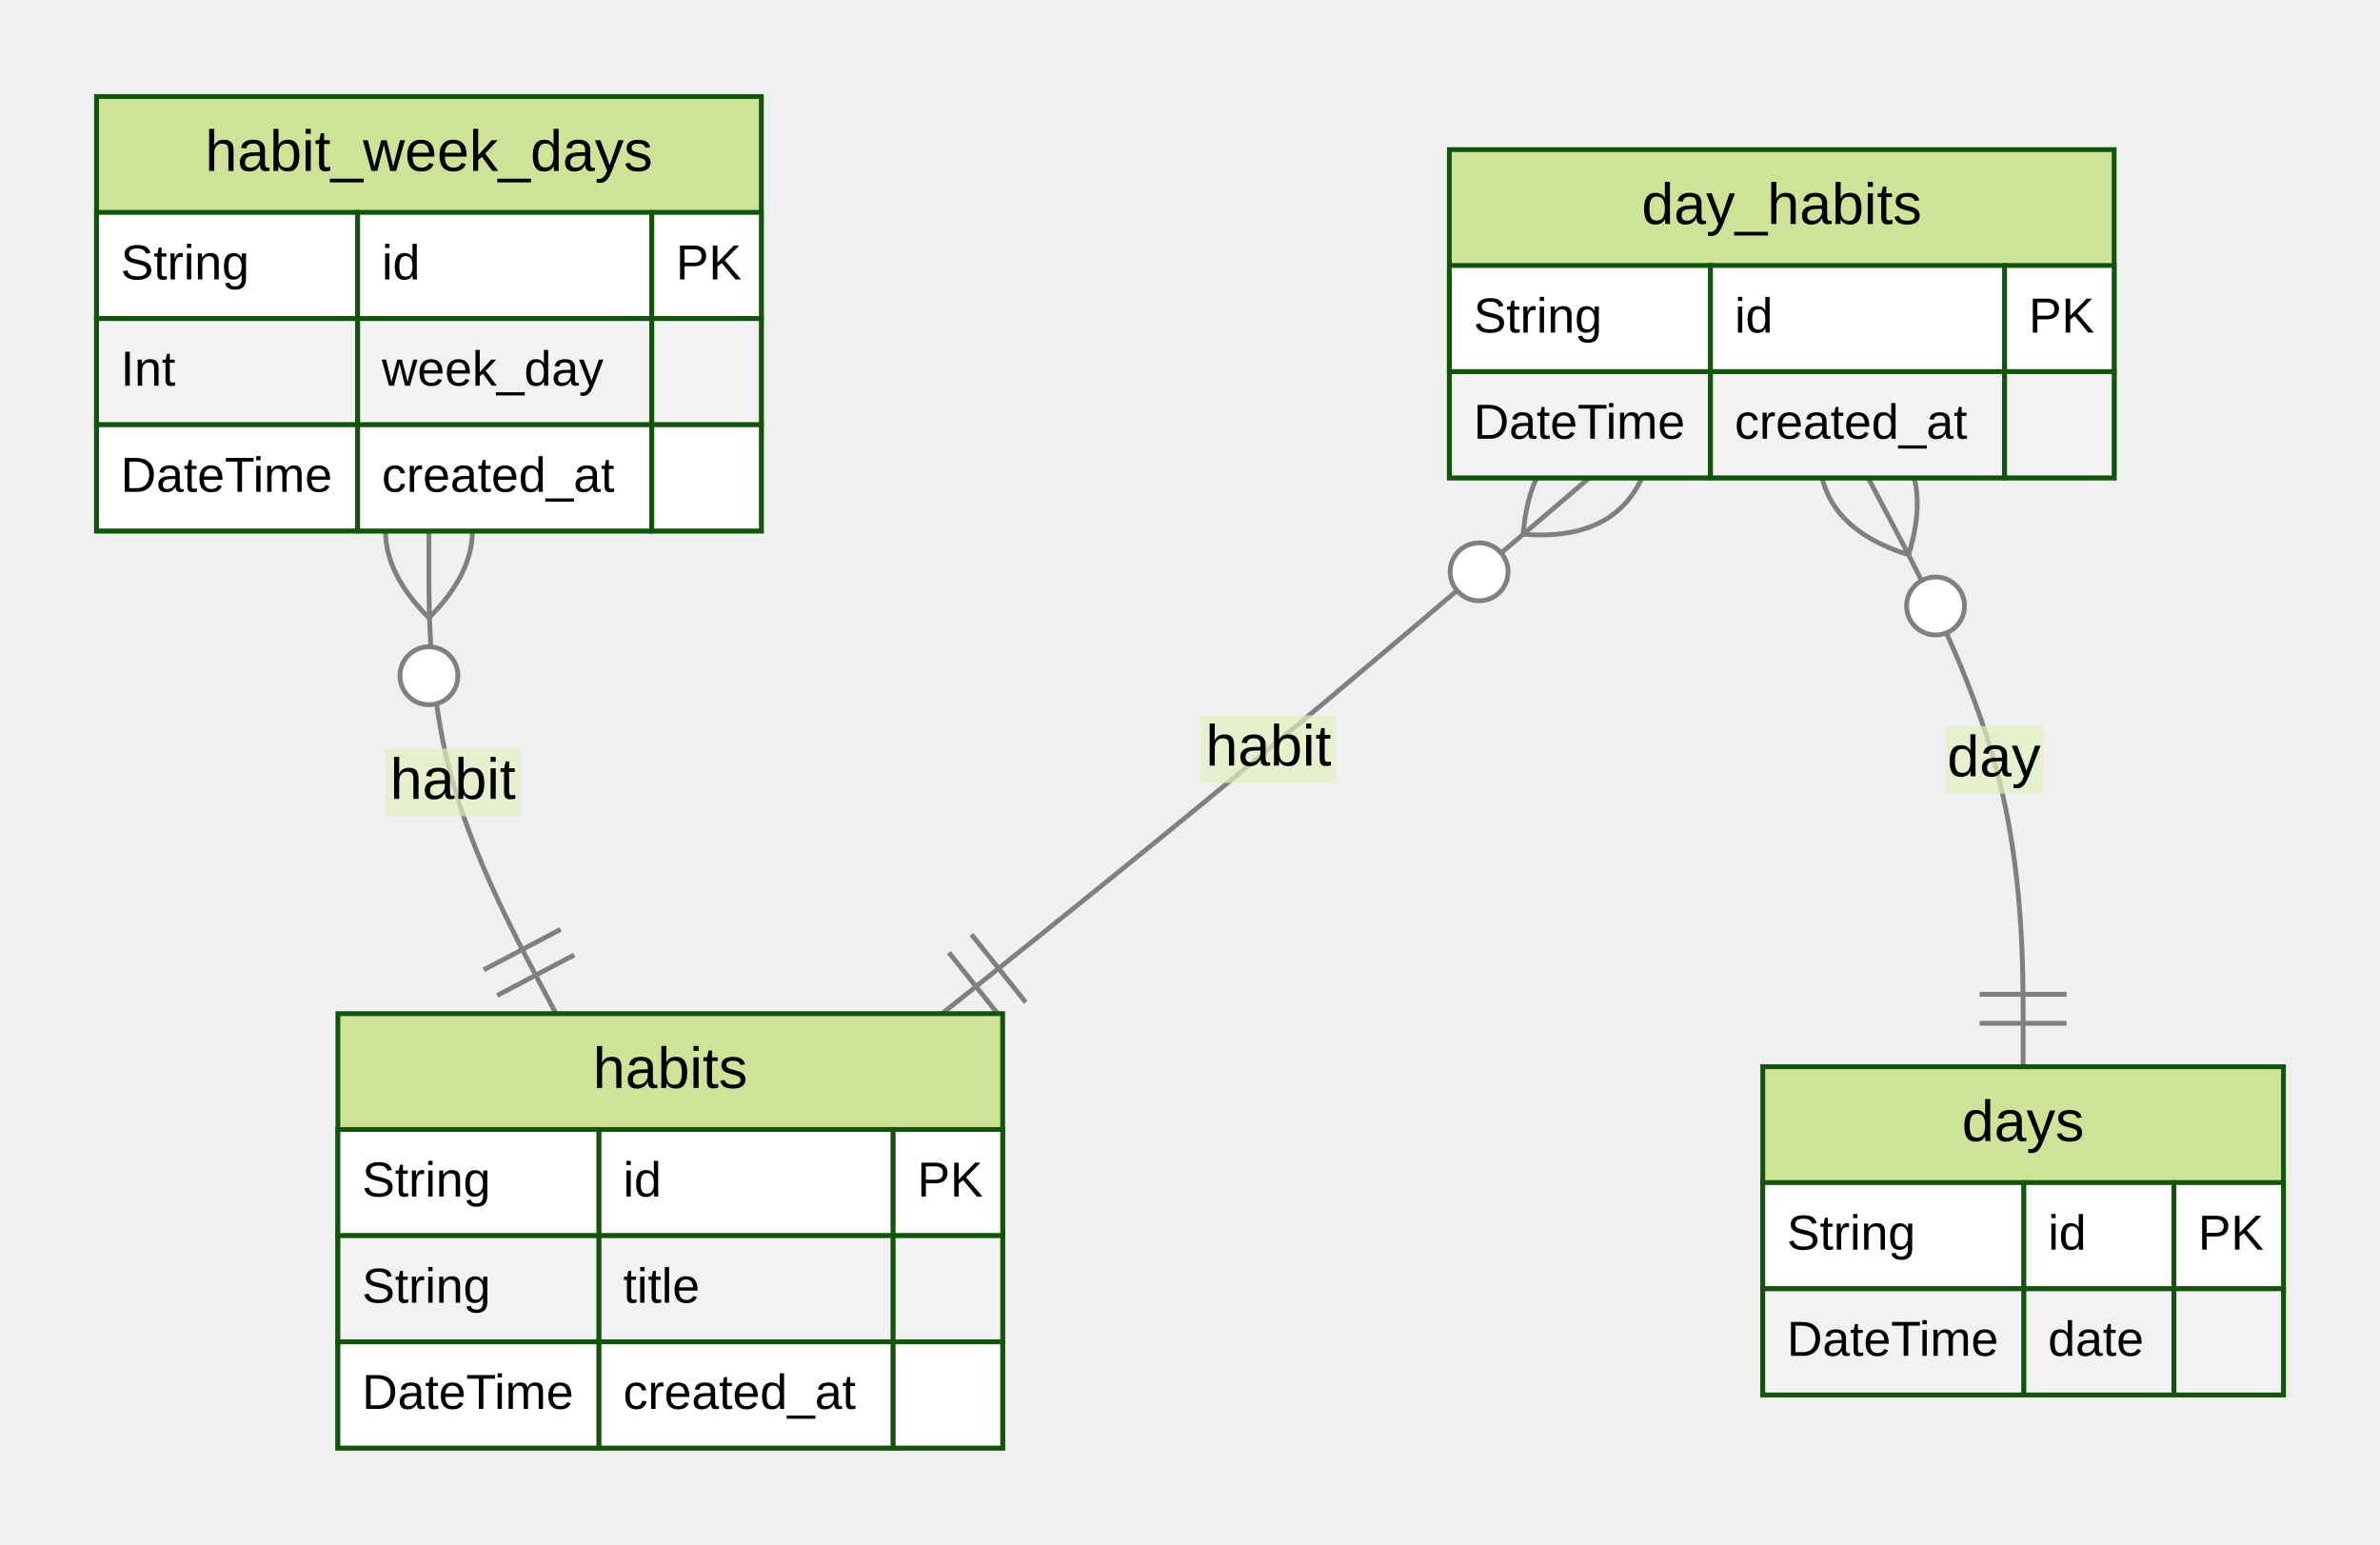
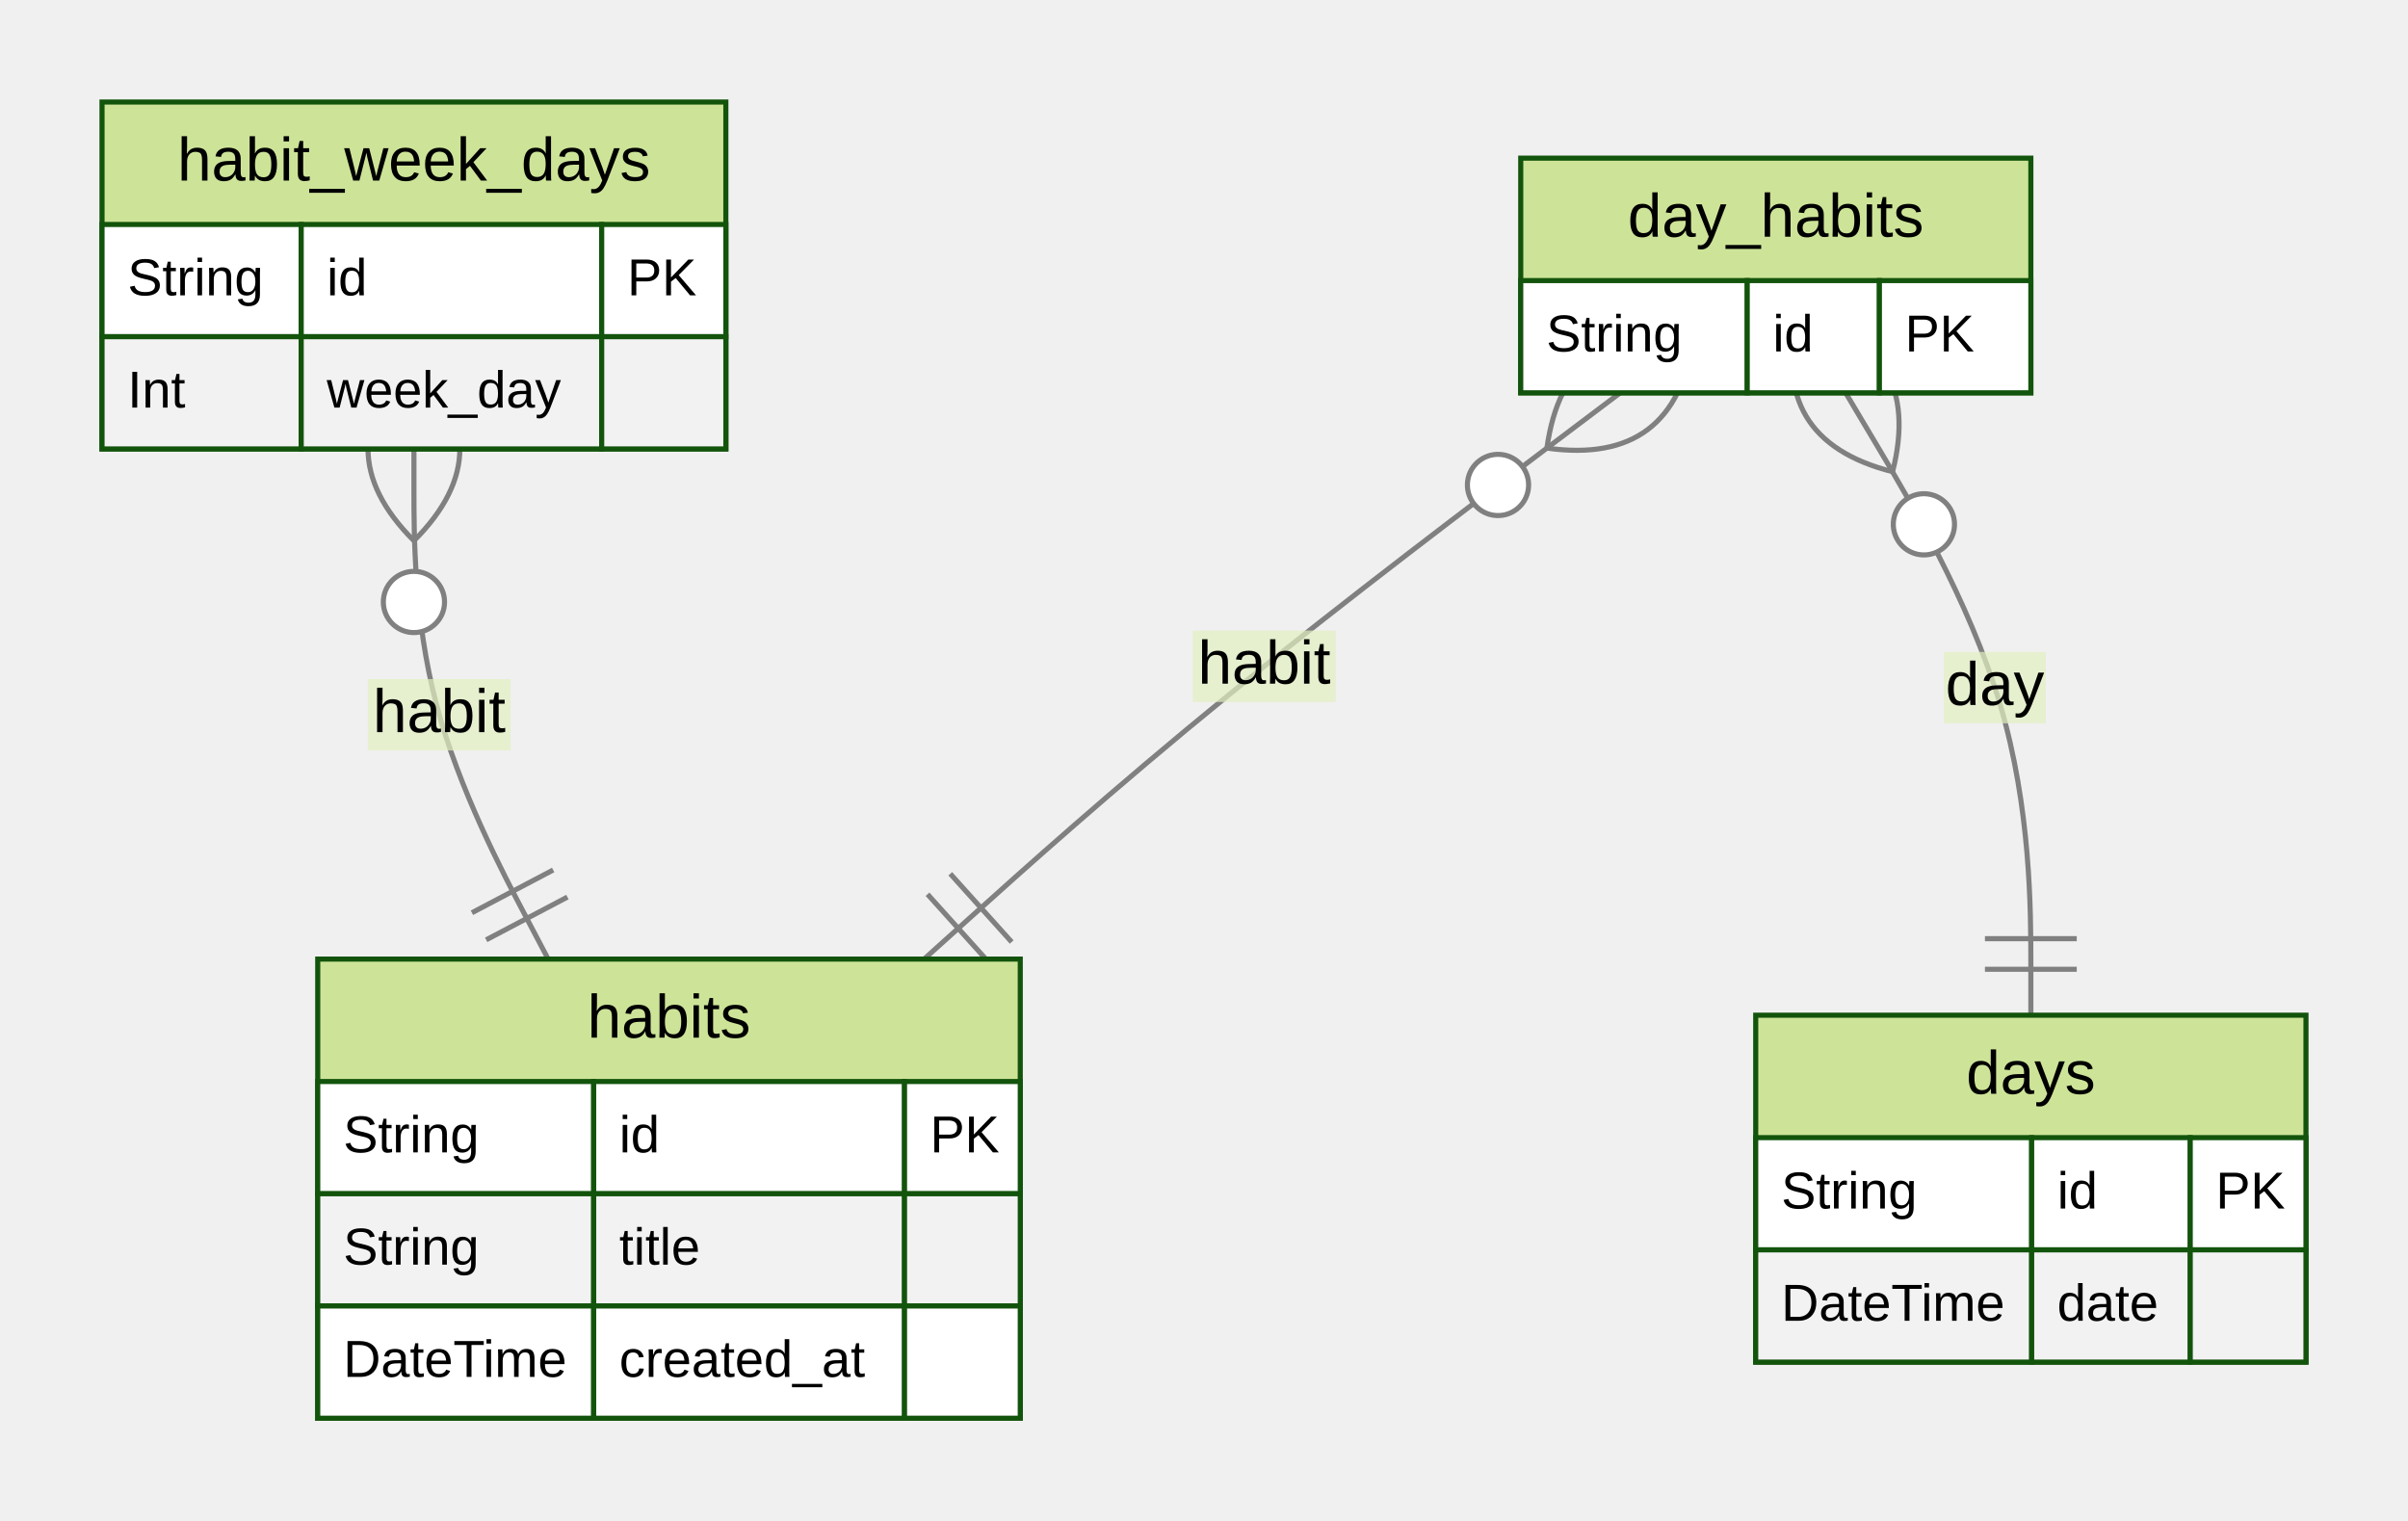
- <svg xmlns="http://www.w3.org/2000/svg" aria-roledescription="er" viewBox="0 0 493.049 320" style="max-width: 493.049px; background-color: white;" width="100%" id="mermaid-0">
+ <svg xmlns="http://www.w3.org/2000/svg" aria-roledescription="er" viewBox="0 0 472.051 298" style="max-width: 472.051px; background-color: white;" width="100%" id="mermaid-0">
  <style>#mermaid-0{font-family:"trebuchet ms",verdana,arial,sans-serif;font-size:16px;fill:#000000;}#mermaid-0 .error-icon{fill:#552222;}#mermaid-0 .error-text{fill:#552222;stroke:#552222;}#mermaid-0 .edge-thickness-normal{stroke-width:2px;}#mermaid-0 .edge-thickness-thick{stroke-width:3.5px;}#mermaid-0 .edge-pattern-solid{stroke-dasharray:0;}#mermaid-0 .edge-pattern-dashed{stroke-dasharray:3;}#mermaid-0 .edge-pattern-dotted{stroke-dasharray:2;}#mermaid-0 .marker{fill:#000000;stroke:#000000;}#mermaid-0 .marker.cross{stroke:#000000;}#mermaid-0 svg{font-family:"trebuchet ms",verdana,arial,sans-serif;font-size:16px;}#mermaid-0 .entityBox{fill:#cde498;stroke:#13540c;}#mermaid-0 .attributeBoxOdd{fill:#ffffff;stroke:#13540c;}#mermaid-0 .attributeBoxEven{fill:#f2f2f2;stroke:#13540c;}#mermaid-0 .relationshipLabelBox{fill:hsl(78.158, 58.462%, 84.51%);opacity:0.7;background-color:hsl(78.158, 58.462%, 84.51%);}#mermaid-0 .relationshipLabelBox rect{opacity:0.5;}#mermaid-0 .relationshipLine{stroke:#000000;}#mermaid-0 .entityTitleText{text-anchor:middle;font-size:18px;fill:#000000;}#mermaid-0 :root{--mermaid-font-family:"trebuchet ms",verdana,arial,sans-serif;}</style>
  <g />
  <defs>
    <marker orient="auto" markerHeight="18" markerWidth="18" refY="9" refX="0" id="ONLY_ONE_START">
      <path d="M9,0 L9,18 M15,0 L15,18" fill="none" stroke="gray" />
    </marker>
  </defs>
  <defs>
    <marker orient="auto" markerHeight="18" markerWidth="18" refY="9" refX="18" id="ONLY_ONE_END">
      <path d="M3,0 L3,18 M9,0 L9,18" fill="none" stroke="gray" />
    </marker>
  </defs>
  <defs>
    <marker orient="auto" markerHeight="18" markerWidth="30" refY="9" refX="0" id="ZERO_OR_ONE_START">
      <circle r="6" cy="9" cx="21" fill="white" stroke="gray" />
      <path d="M9,0 L9,18" fill="none" stroke="gray" />
    </marker>
  </defs>
  <defs>
    <marker orient="auto" markerHeight="18" markerWidth="30" refY="9" refX="30" id="ZERO_OR_ONE_END">
      <circle r="6" cy="9" cx="9" fill="white" stroke="gray" />
      <path d="M21,0 L21,18" fill="none" stroke="gray" />
    </marker>
  </defs>
  <defs>
    <marker orient="auto" markerHeight="36" markerWidth="45" refY="18" refX="18" id="ONE_OR_MORE_START">
      <path d="M0,18 Q 18,0 36,18 Q 18,36 0,18 M42,9 L42,27" fill="none" stroke="gray" />
    </marker>
  </defs>
  <defs>
    <marker orient="auto" markerHeight="36" markerWidth="45" refY="18" refX="27" id="ONE_OR_MORE_END">
      <path d="M3,9 L3,27 M9,18 Q27,0 45,18 Q27,36 9,18" fill="none" stroke="gray" />
    </marker>
  </defs>
  <defs>
    <marker orient="auto" markerHeight="36" markerWidth="57" refY="18" refX="18" id="ZERO_OR_MORE_START">
      <circle r="6" cy="18" cx="48" fill="white" stroke="gray" />
      <path d="M0,18 Q18,0 36,18 Q18,36 0,18" fill="none" stroke="gray" />
    </marker>
  </defs>
  <defs>
    <marker orient="auto" markerHeight="36" markerWidth="57" refY="18" refX="39" id="ZERO_OR_MORE_END">
      <circle r="6" cy="18" cx="9" fill="white" stroke="gray" />
      <path d="M21,18 Q39,0 57,18 Q39,36 21,18" fill="none" stroke="gray" />
    </marker>
  </defs>
-   <path style="stroke: gray; fill: none;" marker-start="url(#ZERO_OR_MORE_START)" marker-end="url(#ONLY_ONE_END)" d="M88.859,110L88.859,118.333C88.859,126.667,88.859,143.333,93.245,160C97.631,176.667,106.403,193.333,110.789,201.667L115.175,210" class="er relationshipLine" />
-   <path style="stroke: gray; fill: none;" marker-start="url(#ZERO_OR_MORE_START)" marker-end="url(#ONLY_ONE_END)" d="M387.01,99L392.36,109.167C397.711,119.333,408.413,139.667,413.764,160C419.115,180.333,419.115,200.667,419.115,210.833L419.115,221" class="er relationshipLine" />
-   <path style="stroke: gray; fill: none;" marker-start="url(#ZERO_OR_MORE_START)" marker-end="url(#ONLY_ONE_END)" d="M329.246,99L317.325,109.167C305.404,119.333,281.561,139.667,259.213,158.167C236.866,176.667,216.013,193.333,205.587,201.667L195.161,210" class="er relationshipLine" />
-   <g transform="translate(70,210 )" id="entity-habits-98920fd1-6592-46d8-b15c-f83fca53fb99">
+   <path style="stroke: gray; fill: none;" marker-start="url(#ZERO_OR_MORE_START)" marker-end="url(#ONLY_ONE_END)" d="M81.146,88L81.146,96.333C81.146,104.667,81.146,121.333,85.532,138C89.918,154.667,98.69,171.333,103.076,179.667L107.462,188" class="er relationshipLine" />
+   <path style="stroke: gray; fill: none;" marker-start="url(#ZERO_OR_MORE_START)" marker-end="url(#ONLY_ONE_END)" d="M361.807,77L367.859,87.167C373.91,97.333,386.013,117.667,392.065,138C398.116,158.333,398.116,178.667,398.116,188.833L398.116,199" class="er relationshipLine" />
+   <path style="stroke: gray; fill: none;" marker-start="url(#ZERO_OR_MORE_START)" marker-end="url(#ONLY_ONE_END)" d="M317.615,77L304.132,87.167C290.65,97.333,263.685,117.667,240.941,136.167C218.198,154.667,199.676,171.333,190.416,179.667L181.155,188" class="er relationshipLine" />
+   <g transform="translate(62.28748,188 )" id="entity-habits-0305e841-3b98-4dd3-89e6-16fc87895921">
    <rect height="90" width="137.718" y="0" x="0" class="er entityBox" />
-     <text style="dominant-baseline: middle; text-anchor: middle; font-size: 12px;" transform="translate(68.85901,12)" y="0" x="0" id="text-entity-habits-98920fd1-6592-46d8-b15c-f83fca53fb99" class="er entityLabel">habits</text>
+     <text style="dominant-baseline: middle; text-anchor: middle; font-size: 12px;" transform="translate(68.85901,12)" y="0" x="0" id="text-entity-habits-0305e841-3b98-4dd3-89e6-16fc87895921" class="er entityLabel">habits</text>
    <rect height="22" width="54.096" y="24" x="0" class="er attributeBoxOdd" />
-     <text style="dominant-baseline: middle; font-size: 10.2px;" transform="translate(5,35)" y="0" x="0" id="text-entity-habits-98920fd1-6592-46d8-b15c-f83fca53fb99-attr-1-type" class="er entityLabel">String</text>
+     <text style="dominant-baseline: middle; font-size: 10.2px;" transform="translate(5,35)" y="0" x="0" id="text-entity-habits-0305e841-3b98-4dd3-89e6-16fc87895921-attr-1-type" class="er entityLabel">String</text>
    <rect height="22" width="60.935" y="24" x="54.096" class="er attributeBoxOdd" />
-     <text style="dominant-baseline: middle; font-size: 10.2px;" transform="translate(59.09555,35)" y="0" x="0" id="text-entity-habits-98920fd1-6592-46d8-b15c-f83fca53fb99-attr-1-name" class="er entityLabel">id</text>
+     <text style="dominant-baseline: middle; font-size: 10.2px;" transform="translate(59.09555,35)" y="0" x="0" id="text-entity-habits-0305e841-3b98-4dd3-89e6-16fc87895921-attr-1-name" class="er entityLabel">id</text>
    <rect height="22" width="22.688" y="24" x="115.03" class="er attributeBoxOdd" />
-     <text style="dominant-baseline: middle; font-size: 10.2px;" transform="translate(120.0303,35)" y="0" x="0" id="text-entity-habits-98920fd1-6592-46d8-b15c-f83fca53fb99-attr-1-key" class="er entityLabel">PK</text>
+     <text style="dominant-baseline: middle; font-size: 10.2px;" transform="translate(120.0303,35)" y="0" x="0" id="text-entity-habits-0305e841-3b98-4dd3-89e6-16fc87895921-attr-1-key" class="er entityLabel">PK</text>
    <rect height="22" width="54.096" y="46" x="0" class="er attributeBoxEven" />
-     <text style="dominant-baseline: middle; font-size: 10.2px;" transform="translate(5,57)" y="0" x="0" id="text-entity-habits-98920fd1-6592-46d8-b15c-f83fca53fb99-attr-2-type" class="er entityLabel">String</text>
+     <text style="dominant-baseline: middle; font-size: 10.2px;" transform="translate(5,57)" y="0" x="0" id="text-entity-habits-0305e841-3b98-4dd3-89e6-16fc87895921-attr-2-type" class="er entityLabel">String</text>
    <rect height="22" width="60.935" y="46" x="54.096" class="er attributeBoxEven" />
-     <text style="dominant-baseline: middle; font-size: 10.2px;" transform="translate(59.09555,57)" y="0" x="0" id="text-entity-habits-98920fd1-6592-46d8-b15c-f83fca53fb99-attr-2-name" class="er entityLabel">title</text>
+     <text style="dominant-baseline: middle; font-size: 10.2px;" transform="translate(59.09555,57)" y="0" x="0" id="text-entity-habits-0305e841-3b98-4dd3-89e6-16fc87895921-attr-2-name" class="er entityLabel">title</text>
    <rect height="22" width="22.688" y="46" x="115.03" class="er attributeBoxEven" />
-     <text style="dominant-baseline: middle; font-size: 10.2px;" transform="translate(120.0303,57)" y="0" x="0" id="text-entity-habits-98920fd1-6592-46d8-b15c-f83fca53fb99-attr-2-key" class="er entityLabel" />
+     <text style="dominant-baseline: middle; font-size: 10.2px;" transform="translate(120.0303,57)" y="0" x="0" id="text-entity-habits-0305e841-3b98-4dd3-89e6-16fc87895921-attr-2-key" class="er entityLabel" />
    <rect height="22" width="54.096" y="68" x="0" class="er attributeBoxOdd" />
-     <text style="dominant-baseline: middle; font-size: 10.2px;" transform="translate(5,79)" y="0" x="0" id="text-entity-habits-98920fd1-6592-46d8-b15c-f83fca53fb99-attr-3-type" class="er entityLabel">DateTime</text>
+     <text style="dominant-baseline: middle; font-size: 10.2px;" transform="translate(5,79)" y="0" x="0" id="text-entity-habits-0305e841-3b98-4dd3-89e6-16fc87895921-attr-3-type" class="er entityLabel">DateTime</text>
    <rect height="22" width="60.935" y="68" x="54.096" class="er attributeBoxOdd" />
-     <text style="dominant-baseline: middle; font-size: 10.2px;" transform="translate(59.09555,79)" y="0" x="0" id="text-entity-habits-98920fd1-6592-46d8-b15c-f83fca53fb99-attr-3-name" class="er entityLabel">created_at</text>
+     <text style="dominant-baseline: middle; font-size: 10.2px;" transform="translate(59.09555,79)" y="0" x="0" id="text-entity-habits-0305e841-3b98-4dd3-89e6-16fc87895921-attr-3-name" class="er entityLabel">created_at</text>
    <rect height="22" width="22.688" y="68" x="115.03" class="er attributeBoxOdd" />
-     <text style="dominant-baseline: middle; font-size: 10.2px;" transform="translate(120.0303,79)" y="0" x="0" id="text-entity-habits-98920fd1-6592-46d8-b15c-f83fca53fb99-attr-3-key" class="er entityLabel" />
+     <text style="dominant-baseline: middle; font-size: 10.2px;" transform="translate(120.0303,79)" y="0" x="0" id="text-entity-habits-0305e841-3b98-4dd3-89e6-16fc87895921-attr-3-key" class="er entityLabel" />
  </g>
-   <g transform="translate(20,20 )" id="entity-habitweekdays-a8bdf2c1-8845-44ee-83c0-e6cb22078919">
-     <rect height="90" width="137.718" y="0" x="0" class="er entityBox" />
-     <text style="dominant-baseline: middle; text-anchor: middle; font-size: 12px;" transform="translate(68.85901,12)" y="0" x="0" id="text-entity-habitweekdays-a8bdf2c1-8845-44ee-83c0-e6cb22078919" class="er entityLabel">habit_week_days</text>
+   <g transform="translate(20,20 )" id="entity-habitweekdays-d02fc30e-5b61-41a9-86e1-61339bfc394e">
+     <rect height="68" width="122.293" y="0" x="0" class="er entityBox" />
+     <text style="dominant-baseline: middle; text-anchor: middle; font-size: 12px;" transform="translate(61.14648,12)" y="0" x="0" id="text-entity-habitweekdays-d02fc30e-5b61-41a9-86e1-61339bfc394e" class="er entityLabel">habit_week_days</text>
+     <rect height="22" width="39.048" y="24" x="0" class="er attributeBoxOdd" />
+     <text style="dominant-baseline: middle; font-size: 10.2px;" transform="translate(5,35)" y="0" x="0" id="text-entity-habitweekdays-d02fc30e-5b61-41a9-86e1-61339bfc394e-attr-1-type" class="er entityLabel">String</text>
+     <rect height="22" width="58.904" y="24" x="39.048" class="er attributeBoxOdd" />
+     <text style="dominant-baseline: middle; font-size: 10.2px;" transform="translate(44.04844,35)" y="0" x="0" id="text-entity-habitweekdays-d02fc30e-5b61-41a9-86e1-61339bfc394e-attr-1-name" class="er entityLabel">id</text>
+     <rect height="22" width="24.34" y="24" x="97.953" class="er attributeBoxOdd" />
+     <text style="dominant-baseline: middle; font-size: 10.2px;" transform="translate(102.9529,35)" y="0" x="0" id="text-entity-habitweekdays-d02fc30e-5b61-41a9-86e1-61339bfc394e-attr-1-key" class="er entityLabel">PK</text>
+     <rect height="22" width="39.048" y="46" x="0" class="er attributeBoxEven" />
+     <text style="dominant-baseline: middle; font-size: 10.2px;" transform="translate(5,57)" y="0" x="0" id="text-entity-habitweekdays-d02fc30e-5b61-41a9-86e1-61339bfc394e-attr-2-type" class="er entityLabel">Int</text>
+     <rect height="22" width="58.904" y="46" x="39.048" class="er attributeBoxEven" />
+     <text style="dominant-baseline: middle; font-size: 10.2px;" transform="translate(44.04844,57)" y="0" x="0" id="text-entity-habitweekdays-d02fc30e-5b61-41a9-86e1-61339bfc394e-attr-2-name" class="er entityLabel">week_day</text>
+     <rect height="22" width="24.34" y="46" x="97.953" class="er attributeBoxEven" />
+     <text style="dominant-baseline: middle; font-size: 10.2px;" transform="translate(102.9529,57)" y="0" x="0" id="text-entity-habitweekdays-d02fc30e-5b61-41a9-86e1-61339bfc394e-attr-2-key" class="er entityLabel" />
+   </g>
+   <g transform="translate(344.182,199 )" id="entity-days-9934be8a-ea43-4fbe-bbec-99112ee8f2c3">
+     <rect height="68" width="107.869" y="0" x="0" class="er entityBox" />
+     <text style="dominant-baseline: middle; text-anchor: middle; font-size: 12px;" transform="translate(53.93452,12)" y="0" x="0" id="text-entity-days-9934be8a-ea43-4fbe-bbec-99112ee8f2c3" class="er entityLabel">days</text>
    <rect height="22" width="54.096" y="24" x="0" class="er attributeBoxOdd" />
-     <text style="dominant-baseline: middle; font-size: 10.2px;" transform="translate(5,35)" y="0" x="0" id="text-entity-habitweekdays-a8bdf2c1-8845-44ee-83c0-e6cb22078919-attr-1-type" class="er entityLabel">String</text>
-     <rect height="22" width="60.935" y="24" x="54.096" class="er attributeBoxOdd" />
-     <text style="dominant-baseline: middle; font-size: 10.2px;" transform="translate(59.09555,35)" y="0" x="0" id="text-entity-habitweekdays-a8bdf2c1-8845-44ee-83c0-e6cb22078919-attr-1-name" class="er entityLabel">id</text>
-     <rect height="22" width="22.688" y="24" x="115.03" class="er attributeBoxOdd" />
-     <text style="dominant-baseline: middle; font-size: 10.2px;" transform="translate(120.0303,35)" y="0" x="0" id="text-entity-habitweekdays-a8bdf2c1-8845-44ee-83c0-e6cb22078919-attr-1-key" class="er entityLabel">PK</text>
+     <text style="dominant-baseline: middle; font-size: 10.2px;" transform="translate(5,35)" y="0" x="0" id="text-entity-days-9934be8a-ea43-4fbe-bbec-99112ee8f2c3-attr-1-type" class="er entityLabel">String</text>
+     <rect height="22" width="31.086" y="24" x="54.096" class="er attributeBoxOdd" />
+     <text style="dominant-baseline: middle; font-size: 10.2px;" transform="translate(59.09555,35)" y="0" x="0" id="text-entity-days-9934be8a-ea43-4fbe-bbec-99112ee8f2c3-attr-1-name" class="er entityLabel">id</text>
+     <rect height="22" width="22.688" y="24" x="85.181" class="er attributeBoxOdd" />
+     <text style="dominant-baseline: middle; font-size: 10.2px;" transform="translate(90.18137,35)" y="0" x="0" id="text-entity-days-9934be8a-ea43-4fbe-bbec-99112ee8f2c3-attr-1-key" class="er entityLabel">PK</text>
    <rect height="22" width="54.096" y="46" x="0" class="er attributeBoxEven" />
-     <text style="dominant-baseline: middle; font-size: 10.2px;" transform="translate(5,57)" y="0" x="0" id="text-entity-habitweekdays-a8bdf2c1-8845-44ee-83c0-e6cb22078919-attr-2-type" class="er entityLabel">Int</text>
-     <rect height="22" width="60.935" y="46" x="54.096" class="er attributeBoxEven" />
-     <text style="dominant-baseline: middle; font-size: 10.2px;" transform="translate(59.09555,57)" y="0" x="0" id="text-entity-habitweekdays-a8bdf2c1-8845-44ee-83c0-e6cb22078919-attr-2-name" class="er entityLabel">week_day</text>
-     <rect height="22" width="22.688" y="46" x="115.03" class="er attributeBoxEven" />
-     <text style="dominant-baseline: middle; font-size: 10.2px;" transform="translate(120.0303,57)" y="0" x="0" id="text-entity-habitweekdays-a8bdf2c1-8845-44ee-83c0-e6cb22078919-attr-2-key" class="er entityLabel" />
-     <rect height="22" width="54.096" y="68" x="0" class="er attributeBoxOdd" />
-     <text style="dominant-baseline: middle; font-size: 10.2px;" transform="translate(5,79)" y="0" x="0" id="text-entity-habitweekdays-a8bdf2c1-8845-44ee-83c0-e6cb22078919-attr-3-type" class="er entityLabel">DateTime</text>
-     <rect height="22" width="60.935" y="68" x="54.096" class="er attributeBoxOdd" />
-     <text style="dominant-baseline: middle; font-size: 10.2px;" transform="translate(59.09555,79)" y="0" x="0" id="text-entity-habitweekdays-a8bdf2c1-8845-44ee-83c0-e6cb22078919-attr-3-name" class="er entityLabel">created_at</text>
-     <rect height="22" width="22.688" y="68" x="115.03" class="er attributeBoxOdd" />
-     <text style="dominant-baseline: middle; font-size: 10.2px;" transform="translate(120.0303,79)" y="0" x="0" id="text-entity-habitweekdays-a8bdf2c1-8845-44ee-83c0-e6cb22078919-attr-3-key" class="er entityLabel" />
+     <text style="dominant-baseline: middle; font-size: 10.2px;" transform="translate(5,57)" y="0" x="0" id="text-entity-days-9934be8a-ea43-4fbe-bbec-99112ee8f2c3-attr-2-type" class="er entityLabel">DateTime</text>
+     <rect height="22" width="31.086" y="46" x="54.096" class="er attributeBoxEven" />
+     <text style="dominant-baseline: middle; font-size: 10.2px;" transform="translate(59.09555,57)" y="0" x="0" id="text-entity-days-9934be8a-ea43-4fbe-bbec-99112ee8f2c3-attr-2-name" class="er entityLabel">date</text>
+     <rect height="22" width="22.688" y="46" x="85.181" class="er attributeBoxEven" />
+     <text style="dominant-baseline: middle; font-size: 10.2px;" transform="translate(90.18137,57)" y="0" x="0" id="text-entity-days-9934be8a-ea43-4fbe-bbec-99112ee8f2c3-attr-2-key" class="er entityLabel" />
  </g>
-   <g transform="translate(365.1803,221 )" id="entity-days-f944d350-a3ca-4bac-b868-e609bfd7a1a9">
-     <rect height="68" width="107.869" y="0" x="0" class="er entityBox" />
-     <text style="dominant-baseline: middle; text-anchor: middle; font-size: 12px;" transform="translate(53.93452,12)" y="0" x="0" id="text-entity-days-f944d350-a3ca-4bac-b868-e609bfd7a1a9" class="er entityLabel">days</text>
-     <rect height="22" width="54.096" y="24" x="0" class="er attributeBoxOdd" />
-     <text style="dominant-baseline: middle; font-size: 10.2px;" transform="translate(5,35)" y="0" x="0" id="text-entity-days-f944d350-a3ca-4bac-b868-e609bfd7a1a9-attr-1-type" class="er entityLabel">String</text>
-     <rect height="22" width="31.086" y="24" x="54.096" class="er attributeBoxOdd" />
-     <text style="dominant-baseline: middle; font-size: 10.2px;" transform="translate(59.09555,35)" y="0" x="0" id="text-entity-days-f944d350-a3ca-4bac-b868-e609bfd7a1a9-attr-1-name" class="er entityLabel">id</text>
-     <rect height="22" width="22.688" y="24" x="85.181" class="er attributeBoxOdd" />
-     <text style="dominant-baseline: middle; font-size: 10.2px;" transform="translate(90.18137,35)" y="0" x="0" id="text-entity-days-f944d350-a3ca-4bac-b868-e609bfd7a1a9-attr-1-key" class="er entityLabel">PK</text>
-     <rect height="22" width="54.096" y="46" x="0" class="er attributeBoxEven" />
-     <text style="dominant-baseline: middle; font-size: 10.2px;" transform="translate(5,57)" y="0" x="0" id="text-entity-days-f944d350-a3ca-4bac-b868-e609bfd7a1a9-attr-2-type" class="er entityLabel">DateTime</text>
-     <rect height="22" width="31.086" y="46" x="54.096" class="er attributeBoxEven" />
-     <text style="dominant-baseline: middle; font-size: 10.2px;" transform="translate(59.09555,57)" y="0" x="0" id="text-entity-days-f944d350-a3ca-4bac-b868-e609bfd7a1a9-attr-2-name" class="er entityLabel">date</text>
-     <rect height="22" width="22.688" y="46" x="85.181" class="er attributeBoxEven" />
-     <text style="dominant-baseline: middle; font-size: 10.2px;" transform="translate(90.18137,57)" y="0" x="0" id="text-entity-days-f944d350-a3ca-4bac-b868-e609bfd7a1a9-attr-2-key" class="er entityLabel" />
+   <g transform="translate(298.1165,31 )" id="entity-dayhabits-746b46c5-3b7a-42a0-b37f-f3f170c1b89b">
+     <rect height="46" width="100" y="0" x="0" class="er entityBox" />
+     <text style="dominant-baseline: middle; text-anchor: middle; font-size: 12px;" transform="translate(50,12)" y="0" x="0" id="text-entity-dayhabits-746b46c5-3b7a-42a0-b37f-f3f170c1b89b" class="er entityLabel">day_habits</text>
+     <rect height="22" width="44.399" y="24" x="0" class="er attributeBoxOdd" />
+     <text style="dominant-baseline: middle; font-size: 10.2px;" transform="translate(5,35)" y="0" x="0" id="text-entity-dayhabits-746b46c5-3b7a-42a0-b37f-f3f170c1b89b-attr-1-type" class="er entityLabel">String</text>
+     <rect height="22" width="25.911" y="24" x="44.399" class="er attributeBoxOdd" />
+     <text style="dominant-baseline: middle; font-size: 10.2px;" transform="translate(49.39862,35)" y="0" x="0" id="text-entity-dayhabits-746b46c5-3b7a-42a0-b37f-f3f170c1b89b-attr-1-name" class="er entityLabel">id</text>
+     <rect height="22" width="29.69" y="24" x="70.31" class="er attributeBoxOdd" />
+     <text style="dominant-baseline: middle; font-size: 10.2px;" transform="translate(75.30976,35)" y="0" x="0" id="text-entity-dayhabits-746b46c5-3b7a-42a0-b37f-f3f170c1b89b-attr-1-key" class="er entityLabel">PK</text>
  </g>
-   <g transform="translate(300.2558,31 )" id="entity-dayhabits-af55032e-ce12-459b-9b13-d84c4ca1a597">
-     <rect height="68" width="137.718" y="0" x="0" class="er entityBox" />
-     <text style="dominant-baseline: middle; text-anchor: middle; font-size: 12px;" transform="translate(68.85901,12)" y="0" x="0" id="text-entity-dayhabits-af55032e-ce12-459b-9b13-d84c4ca1a597" class="er entityLabel">day_habits</text>
-     <rect height="22" width="54.096" y="24" x="0" class="er attributeBoxOdd" />
-     <text style="dominant-baseline: middle; font-size: 10.2px;" transform="translate(5,35)" y="0" x="0" id="text-entity-dayhabits-af55032e-ce12-459b-9b13-d84c4ca1a597-attr-1-type" class="er entityLabel">String</text>
-     <rect height="22" width="60.935" y="24" x="54.096" class="er attributeBoxOdd" />
-     <text style="dominant-baseline: middle; font-size: 10.2px;" transform="translate(59.09555,35)" y="0" x="0" id="text-entity-dayhabits-af55032e-ce12-459b-9b13-d84c4ca1a597-attr-1-name" class="er entityLabel">id</text>
-     <rect height="22" width="22.688" y="24" x="115.03" class="er attributeBoxOdd" />
-     <text style="dominant-baseline: middle; font-size: 10.2px;" transform="translate(120.0303,35)" y="0" x="0" id="text-entity-dayhabits-af55032e-ce12-459b-9b13-d84c4ca1a597-attr-1-key" class="er entityLabel">PK</text>
-     <rect height="22" width="54.096" y="46" x="0" class="er attributeBoxEven" />
-     <text style="dominant-baseline: middle; font-size: 10.2px;" transform="translate(5,57)" y="0" x="0" id="text-entity-dayhabits-af55032e-ce12-459b-9b13-d84c4ca1a597-attr-2-type" class="er entityLabel">DateTime</text>
-     <rect height="22" width="60.935" y="46" x="54.096" class="er attributeBoxEven" />
-     <text style="dominant-baseline: middle; font-size: 10.2px;" transform="translate(59.09555,57)" y="0" x="0" id="text-entity-dayhabits-af55032e-ce12-459b-9b13-d84c4ca1a597-attr-2-name" class="er entityLabel">created_at</text>
-     <rect height="22" width="22.688" y="46" x="115.03" class="er attributeBoxEven" />
-     <text style="dominant-baseline: middle; font-size: 10.2px;" transform="translate(120.0303,57)" y="0" x="0" id="text-entity-dayhabits-af55032e-ce12-459b-9b13-d84c4ca1a597-attr-2-key" class="er entityLabel" />
-   </g>
-   <rect height="14" width="27.969" y="155.109" x="79.839" class="er relationshipLabelBox" />
-   <text style="text-anchor: middle; dominant-baseline: middle; font-size: 12px;" y="162.109" x="93.823" id="rel1" class="er relationshipLabel">habit</text>
-   <rect height="14" width="19.99" y="150.427" x="403.064" class="er relationshipLabelBox" />
-   <text style="text-anchor: middle; dominant-baseline: middle; font-size: 12px;" y="157.427" x="413.059" id="rel2" class="er relationshipLabel">day</text>
-   <rect height="14" width="27.969" y="148.204" x="248.801" class="er relationshipLabelBox" />
-   <text style="text-anchor: middle; dominant-baseline: middle; font-size: 12px;" y="155.204" x="262.786" id="rel3" class="er relationshipLabel">habit</text>
+   <rect height="14" width="27.969" y="133.109" x="72.126" class="er relationshipLabelBox" />
+   <text style="text-anchor: middle; dominant-baseline: middle; font-size: 12px;" y="140.109" x="86.11" id="rel1" class="er relationshipLabel">habit</text>
+   <rect height="14" width="19.99" y="127.788" x="381.065" class="er relationshipLabelBox" />
+   <text style="text-anchor: middle; dominant-baseline: middle; font-size: 12px;" y="134.788" x="391.06" id="rel2" class="er relationshipLabel">day</text>
+   <rect height="14" width="27.969" y="123.605" x="233.851" class="er relationshipLabelBox" />
+   <text style="text-anchor: middle; dominant-baseline: middle; font-size: 12px;" y="130.605" x="247.836" id="rel3" class="er relationshipLabel">habit</text>
</svg>
